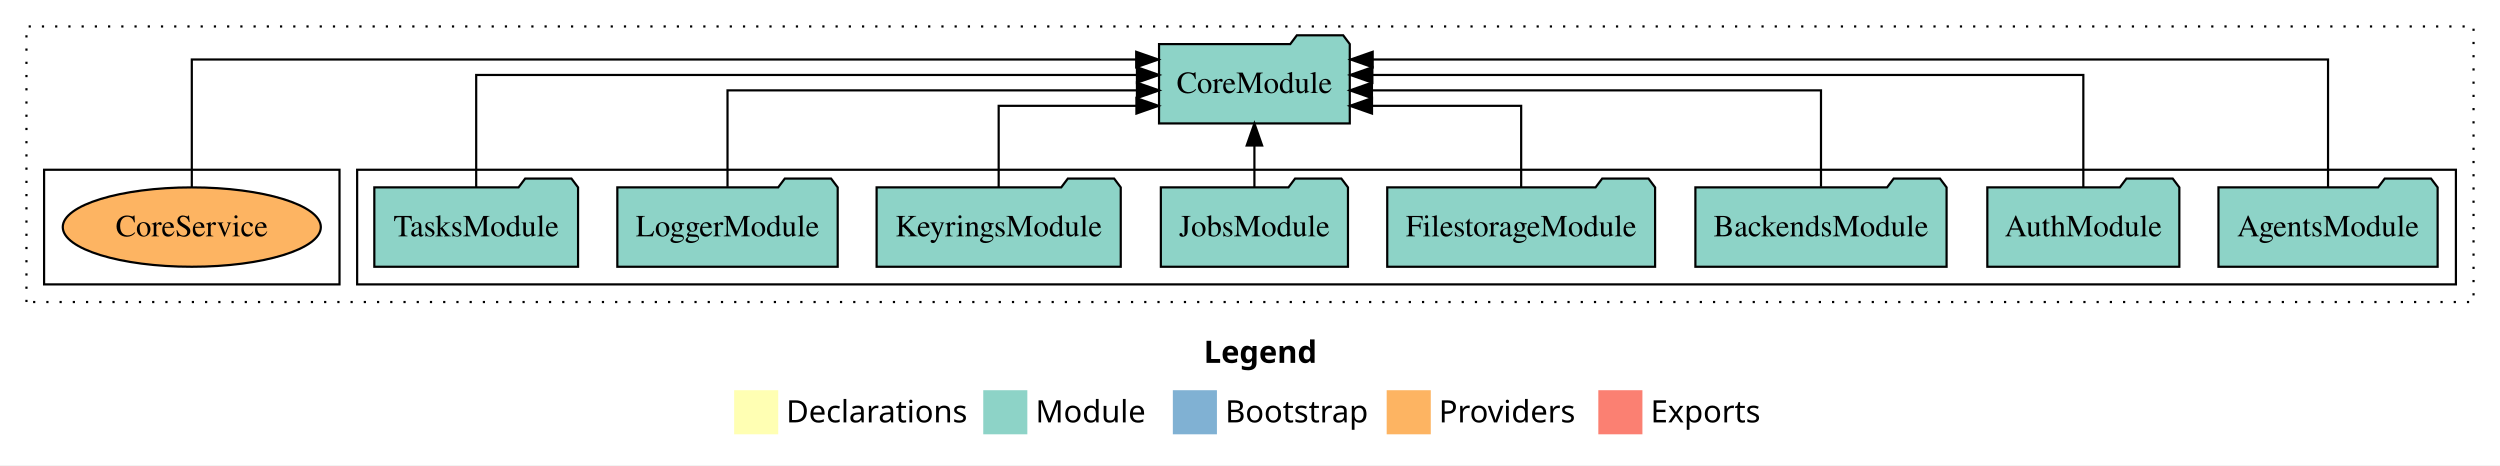
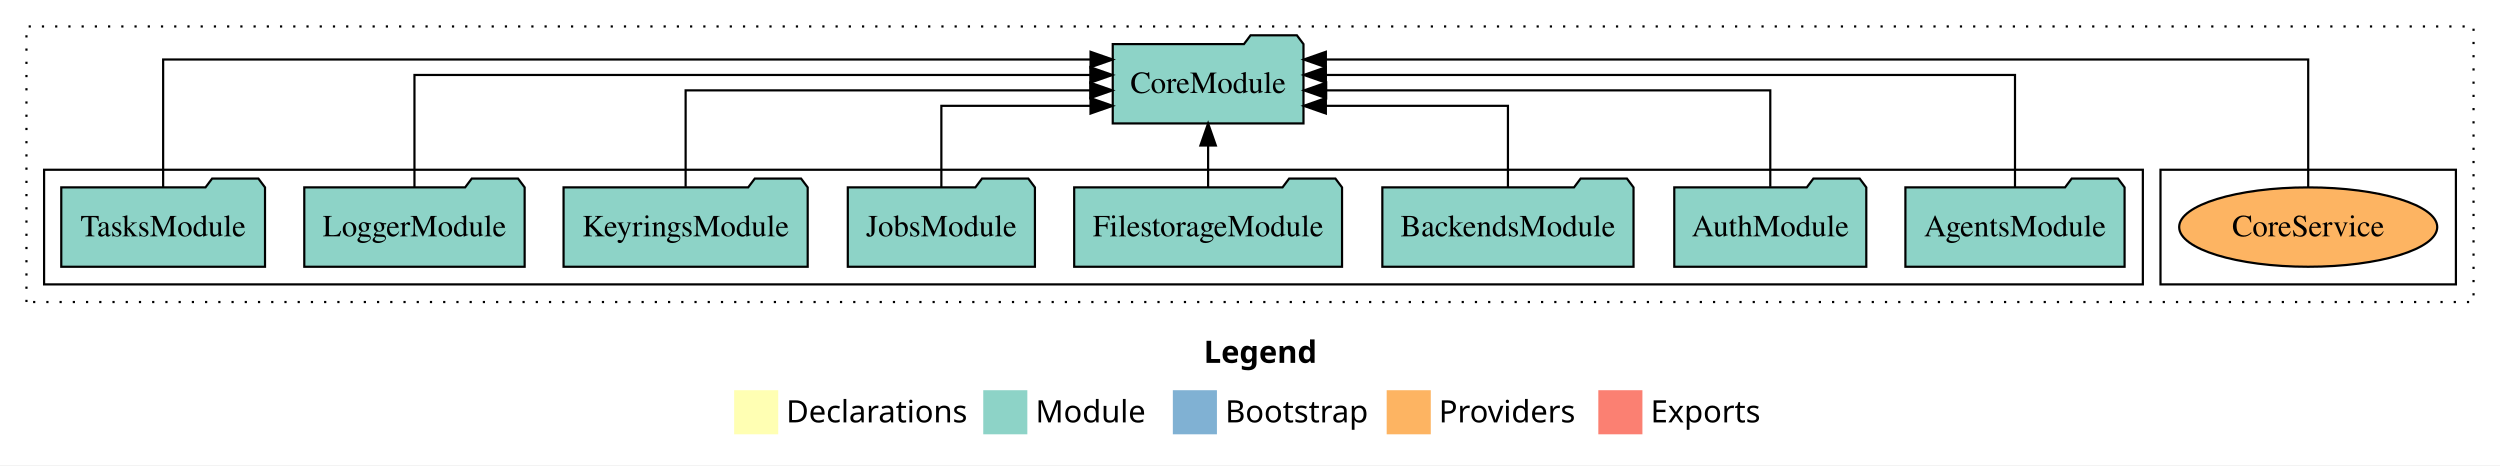
<svg xmlns="http://www.w3.org/2000/svg" width="1134pt" height="211pt" viewBox="0.00 0.00 1134.00 211.00">
  <g id="graph0" class="graph" transform="scale(1 1) rotate(0) translate(4 207)">
    <polygon fill="white" stroke="transparent" points="-4,4 -4,-207 1130,-207 1130,4 -4,4" />
    <text text-anchor="start" x="542.01" y="-42.4" font-family="Times-12" font-weight="bold" font-size="14.00">Legend</text>
    <polygon fill="#ffffb3" stroke="transparent" points="329,-10 329,-30 349,-30 349,-10 329,-10" />
    <text text-anchor="start" x="352.63" y="-15.4" font-family="Times-12" font-size="14.00">  Declarations</text>
    <polygon fill="#8dd3c7" stroke="transparent" points="442,-10 442,-30 462,-30 462,-10 442,-10" />
    <text text-anchor="start" x="465.73" y="-15.4" font-family="Times-12" font-size="14.00">  Module</text>
    <polygon fill="#80b1d3" stroke="transparent" points="528,-10 528,-30 548,-30 548,-10 528,-10" />
    <text text-anchor="start" x="551.78" y="-15.4" font-family="Times-12" font-size="14.00">  Bootstrap</text>
    <polygon fill="#fdb462" stroke="transparent" points="625,-10 625,-30 645,-30 645,-10 625,-10" />
    <text text-anchor="start" x="648.67" y="-15.4" font-family="Times-12" font-size="14.00">  Providers</text>
    <polygon fill="#fb8072" stroke="transparent" points="721,-10 721,-30 741,-30 741,-10 721,-10" />
    <text text-anchor="start" x="744.73" y="-15.4" font-family="Times-12" font-size="14.00">  Exports</text>
    <g id="clust1" class="cluster">
      <polygon fill="none" stroke="black" stroke-dasharray="1,5" points="8,-70 8,-195 1118,-195 1118,-70 8,-70" />
    </g>
+     <g id="clust6" class="cluster">
+       <polygon fill="none" stroke="black" points="976,-78 976,-130 1110,-130 1110,-78 976,-78" />
+     </g>
    <g id="clust3" class="cluster">
-       <polygon fill="none" stroke="black" points="158,-78 158,-130 1110,-130 1110,-78 158,-78" />
-     </g>
-     <g id="clust6" class="cluster">
-       <polygon fill="none" stroke="black" points="16,-78 16,-130 150,-130 150,-78 16,-78" />
+       <polygon fill="none" stroke="black" points="16,-78 16,-130 968,-130 968,-78 16,-78" />
    </g>
    <g id="node1" class="node">
-       <polygon fill="#8dd3c7" stroke="black" points="1101.71,-122 1098.71,-126 1077.71,-126 1074.71,-122 1002.29,-122 1002.29,-86 1101.71,-86 1101.71,-122" />
-       <text text-anchor="middle" x="1052" y="-99.8" font-family="Times,serif" font-size="14.00">AgentsModule</text>
+       <polygon fill="#8dd3c7" stroke="black" points="959.71,-122 956.71,-126 935.71,-126 932.71,-122 860.29,-122 860.29,-86 959.71,-86 959.71,-122" />
+       <text text-anchor="middle" x="910" y="-99.8" font-family="Times,serif" font-size="14.00">AgentsModule</text>
    </g>
    <g id="node9" class="node">
-       <polygon fill="#8dd3c7" stroke="black" points="608.26,-187 605.26,-191 584.26,-191 581.26,-187 521.74,-187 521.74,-151 608.26,-151 608.26,-187" />
-       <text text-anchor="middle" x="565" y="-164.8" font-family="Times,serif" font-size="14.00">CoreModule</text>
+       <polygon fill="#8dd3c7" stroke="black" points="587.26,-187 584.26,-191 563.26,-191 560.26,-187 500.74,-187 500.74,-151 587.26,-151 587.26,-187" />
+       <text text-anchor="middle" x="544" y="-164.8" font-family="Times,serif" font-size="14.00">CoreModule</text>
    </g>
    <g id="edge1" class="edge">
-       <path fill="none" stroke="black" d="M1052,-122.01C1052,-144.49 1052,-180 1052,-180 1052,-180 618.65,-180 618.65,-180" />
-       <polygon fill="black" stroke="black" points="618.65,-176.5 608.65,-180 618.65,-183.5 618.65,-176.5" />
+       <path fill="none" stroke="black" d="M910,-122.13C910,-142.57 910,-173 910,-173 910,-173 597.42,-173 597.42,-173" />
+       <polygon fill="black" stroke="black" points="597.42,-169.5 587.42,-173 597.42,-176.5 597.42,-169.5" />
    </g>
    <g id="node2" class="node">
-       <polygon fill="#8dd3c7" stroke="black" points="984.55,-122 981.55,-126 960.55,-126 957.55,-122 897.45,-122 897.45,-86 984.55,-86 984.55,-122" />
-       <text text-anchor="middle" x="941" y="-99.8" font-family="Times,serif" font-size="14.00">AuthModule</text>
+       <polygon fill="#8dd3c7" stroke="black" points="842.55,-122 839.55,-126 818.55,-126 815.55,-122 755.45,-122 755.45,-86 842.55,-86 842.55,-122" />
+       <text text-anchor="middle" x="799" y="-99.8" font-family="Times,serif" font-size="14.00">AuthModule</text>
    </g>
    <g id="edge2" class="edge">
-       <path fill="none" stroke="black" d="M941,-122.13C941,-142.57 941,-173 941,-173 941,-173 618.5,-173 618.5,-173" />
-       <polygon fill="black" stroke="black" points="618.5,-169.5 608.5,-173 618.5,-176.5 618.5,-169.5" />
+       <path fill="none" stroke="black" d="M799,-122.27C799,-140.56 799,-166 799,-166 799,-166 597.55,-166 597.55,-166" />
+       <polygon fill="black" stroke="black" points="597.55,-162.5 587.55,-166 597.55,-169.5 597.55,-162.5" />
    </g>
    <g id="node3" class="node">
-       <polygon fill="#8dd3c7" stroke="black" points="878.97,-122 875.97,-126 854.97,-126 851.97,-122 765.03,-122 765.03,-86 878.97,-86 878.97,-122" />
-       <text text-anchor="middle" x="822" y="-99.8" font-family="Times,serif" font-size="14.00">BackendsModule</text>
+       <polygon fill="#8dd3c7" stroke="black" points="736.97,-122 733.97,-126 712.97,-126 709.97,-122 623.03,-122 623.03,-86 736.97,-86 736.97,-122" />
+       <text text-anchor="middle" x="680" y="-99.8" font-family="Times,serif" font-size="14.00">BackendsModule</text>
    </g>
    <g id="edge3" class="edge">
-       <path fill="none" stroke="black" d="M822,-122.27C822,-140.56 822,-166 822,-166 822,-166 618.31,-166 618.31,-166" />
-       <polygon fill="black" stroke="black" points="618.31,-162.5 608.31,-166 618.31,-169.5 618.31,-162.5" />
+       <path fill="none" stroke="black" d="M680,-122.01C680,-138.05 680,-159 680,-159 680,-159 597.41,-159 597.41,-159" />
+       <polygon fill="black" stroke="black" points="597.41,-155.5 587.41,-159 597.41,-162.5 597.41,-155.5" />
    </g>
    <g id="node4" class="node">
-       <polygon fill="#8dd3c7" stroke="black" points="746.75,-122 743.75,-126 722.75,-126 719.75,-122 625.25,-122 625.25,-86 746.75,-86 746.75,-122" />
-       <text text-anchor="middle" x="686" y="-99.8" font-family="Times,serif" font-size="14.00">FilestorageModule</text>
+       <polygon fill="#8dd3c7" stroke="black" points="604.75,-122 601.75,-126 580.75,-126 577.75,-122 483.25,-122 483.25,-86 604.75,-86 604.75,-122" />
+       <text text-anchor="middle" x="544" y="-99.8" font-family="Times,serif" font-size="14.00">FilestorageModule</text>
    </g>
    <g id="edge4" class="edge">
-       <path fill="none" stroke="black" d="M686,-122.01C686,-138.05 686,-159 686,-159 686,-159 618.34,-159 618.34,-159" />
-       <polygon fill="black" stroke="black" points="618.34,-155.5 608.34,-159 618.34,-162.5 618.34,-155.5" />
+       <path fill="none" stroke="black" d="M544,-122.11C544,-122.11 544,-140.99 544,-140.99" />
+       <polygon fill="black" stroke="black" points="540.5,-140.99 544,-150.99 547.5,-140.99 540.5,-140.99" />
    </g>
    <g id="node5" class="node">
-       <polygon fill="#8dd3c7" stroke="black" points="607.44,-122 604.44,-126 583.44,-126 580.44,-122 522.56,-122 522.56,-86 607.44,-86 607.44,-122" />
-       <text text-anchor="middle" x="565" y="-99.8" font-family="Times,serif" font-size="14.00">JobsModule</text>
+       <polygon fill="#8dd3c7" stroke="black" points="465.44,-122 462.44,-126 441.44,-126 438.44,-122 380.56,-122 380.56,-86 465.44,-86 465.44,-122" />
+       <text text-anchor="middle" x="423" y="-99.8" font-family="Times,serif" font-size="14.00">JobsModule</text>
    </g>
    <g id="edge5" class="edge">
-       <path fill="none" stroke="black" d="M565,-122.11C565,-122.11 565,-140.99 565,-140.99" />
-       <polygon fill="black" stroke="black" points="561.5,-140.99 565,-150.99 568.5,-140.99 561.5,-140.99" />
+       <path fill="none" stroke="black" d="M423,-122.01C423,-138.05 423,-159 423,-159 423,-159 490.66,-159 490.66,-159" />
+       <polygon fill="black" stroke="black" points="490.66,-162.5 500.66,-159 490.66,-155.5 490.66,-162.5" />
    </g>
    <g id="node6" class="node">
-       <polygon fill="#8dd3c7" stroke="black" points="504.37,-122 501.37,-126 480.37,-126 477.37,-122 393.63,-122 393.63,-86 504.37,-86 504.37,-122" />
-       <text text-anchor="middle" x="449" y="-99.8" font-family="Times,serif" font-size="14.00">KeyringsModule</text>
+       <polygon fill="#8dd3c7" stroke="black" points="362.37,-122 359.37,-126 338.37,-126 335.37,-122 251.63,-122 251.63,-86 362.37,-86 362.37,-122" />
+       <text text-anchor="middle" x="307" y="-99.8" font-family="Times,serif" font-size="14.00">KeyringsModule</text>
    </g>
    <g id="edge6" class="edge">
-       <path fill="none" stroke="black" d="M449,-122.01C449,-138.05 449,-159 449,-159 449,-159 511.48,-159 511.48,-159" />
-       <polygon fill="black" stroke="black" points="511.48,-162.5 521.48,-159 511.48,-155.5 511.48,-162.5" />
+       <path fill="none" stroke="black" d="M307,-122.27C307,-140.56 307,-166 307,-166 307,-166 490.53,-166 490.53,-166" />
+       <polygon fill="black" stroke="black" points="490.53,-169.5 500.53,-166 490.53,-162.5 490.53,-169.5" />
    </g>
    <g id="node7" class="node">
-       <polygon fill="#8dd3c7" stroke="black" points="375.98,-122 372.98,-126 351.98,-126 348.98,-122 276.02,-122 276.02,-86 375.98,-86 375.98,-122" />
-       <text text-anchor="middle" x="326" y="-99.8" font-family="Times,serif" font-size="14.00">LoggerModule</text>
+       <polygon fill="#8dd3c7" stroke="black" points="233.98,-122 230.98,-126 209.98,-126 206.98,-122 134.02,-122 134.02,-86 233.98,-86 233.98,-122" />
+       <text text-anchor="middle" x="184" y="-99.8" font-family="Times,serif" font-size="14.00">LoggerModule</text>
    </g>
    <g id="edge7" class="edge">
-       <path fill="none" stroke="black" d="M326,-122.27C326,-140.56 326,-166 326,-166 326,-166 511.72,-166 511.72,-166" />
-       <polygon fill="black" stroke="black" points="511.72,-169.5 521.72,-166 511.72,-162.5 511.72,-169.5" />
+       <path fill="none" stroke="black" d="M184,-122.13C184,-142.57 184,-173 184,-173 184,-173 490.58,-173 490.58,-173" />
+       <polygon fill="black" stroke="black" points="490.58,-176.5 500.58,-173 490.58,-169.5 490.58,-176.5" />
    </g>
    <g id="node8" class="node">
-       <polygon fill="#8dd3c7" stroke="black" points="258.21,-122 255.21,-126 234.21,-126 231.21,-122 165.79,-122 165.79,-86 258.21,-86 258.21,-122" />
-       <text text-anchor="middle" x="212" y="-99.8" font-family="Times,serif" font-size="14.00">TasksModule</text>
+       <polygon fill="#8dd3c7" stroke="black" points="116.21,-122 113.21,-126 92.21,-126 89.21,-122 23.79,-122 23.79,-86 116.21,-86 116.21,-122" />
+       <text text-anchor="middle" x="70" y="-99.8" font-family="Times,serif" font-size="14.00">TasksModule</text>
    </g>
    <g id="edge8" class="edge">
-       <path fill="none" stroke="black" d="M212,-122.13C212,-142.57 212,-173 212,-173 212,-173 511.72,-173 511.72,-173" />
-       <polygon fill="black" stroke="black" points="511.72,-176.5 521.72,-173 511.72,-169.5 511.72,-176.5" />
+       <path fill="none" stroke="black" d="M70,-122.01C70,-144.49 70,-180 70,-180 70,-180 490.68,-180 490.68,-180" />
+       <polygon fill="black" stroke="black" points="490.68,-183.5 500.68,-180 490.68,-176.5 490.68,-183.5" />
    </g>
    <g id="node10" class="node">
-       <ellipse fill="#fdb462" stroke="black" cx="83" cy="-104" rx="58.53" ry="18" />
-       <text text-anchor="middle" x="83" y="-99.8" font-family="Times,serif" font-size="14.00">CoreService</text>
+       <ellipse fill="#fdb462" stroke="black" cx="1043" cy="-104" rx="58.53" ry="18" />
+       <text text-anchor="middle" x="1043" y="-99.8" font-family="Times,serif" font-size="14.00">CoreService</text>
    </g>
    <g id="edge9" class="edge">
-       <path fill="none" stroke="black" d="M83,-122.01C83,-144.49 83,-180 83,-180 83,-180 511.38,-180 511.38,-180" />
-       <polygon fill="black" stroke="black" points="511.38,-183.5 521.38,-180 511.38,-176.5 511.38,-183.5" />
+       <path fill="none" stroke="black" d="M1043,-122.01C1043,-144.49 1043,-180 1043,-180 1043,-180 597.41,-180 597.41,-180" />
+       <polygon fill="black" stroke="black" points="597.41,-176.5 587.41,-180 597.41,-183.5 597.41,-176.5" />
    </g>
  </g>
</svg>
